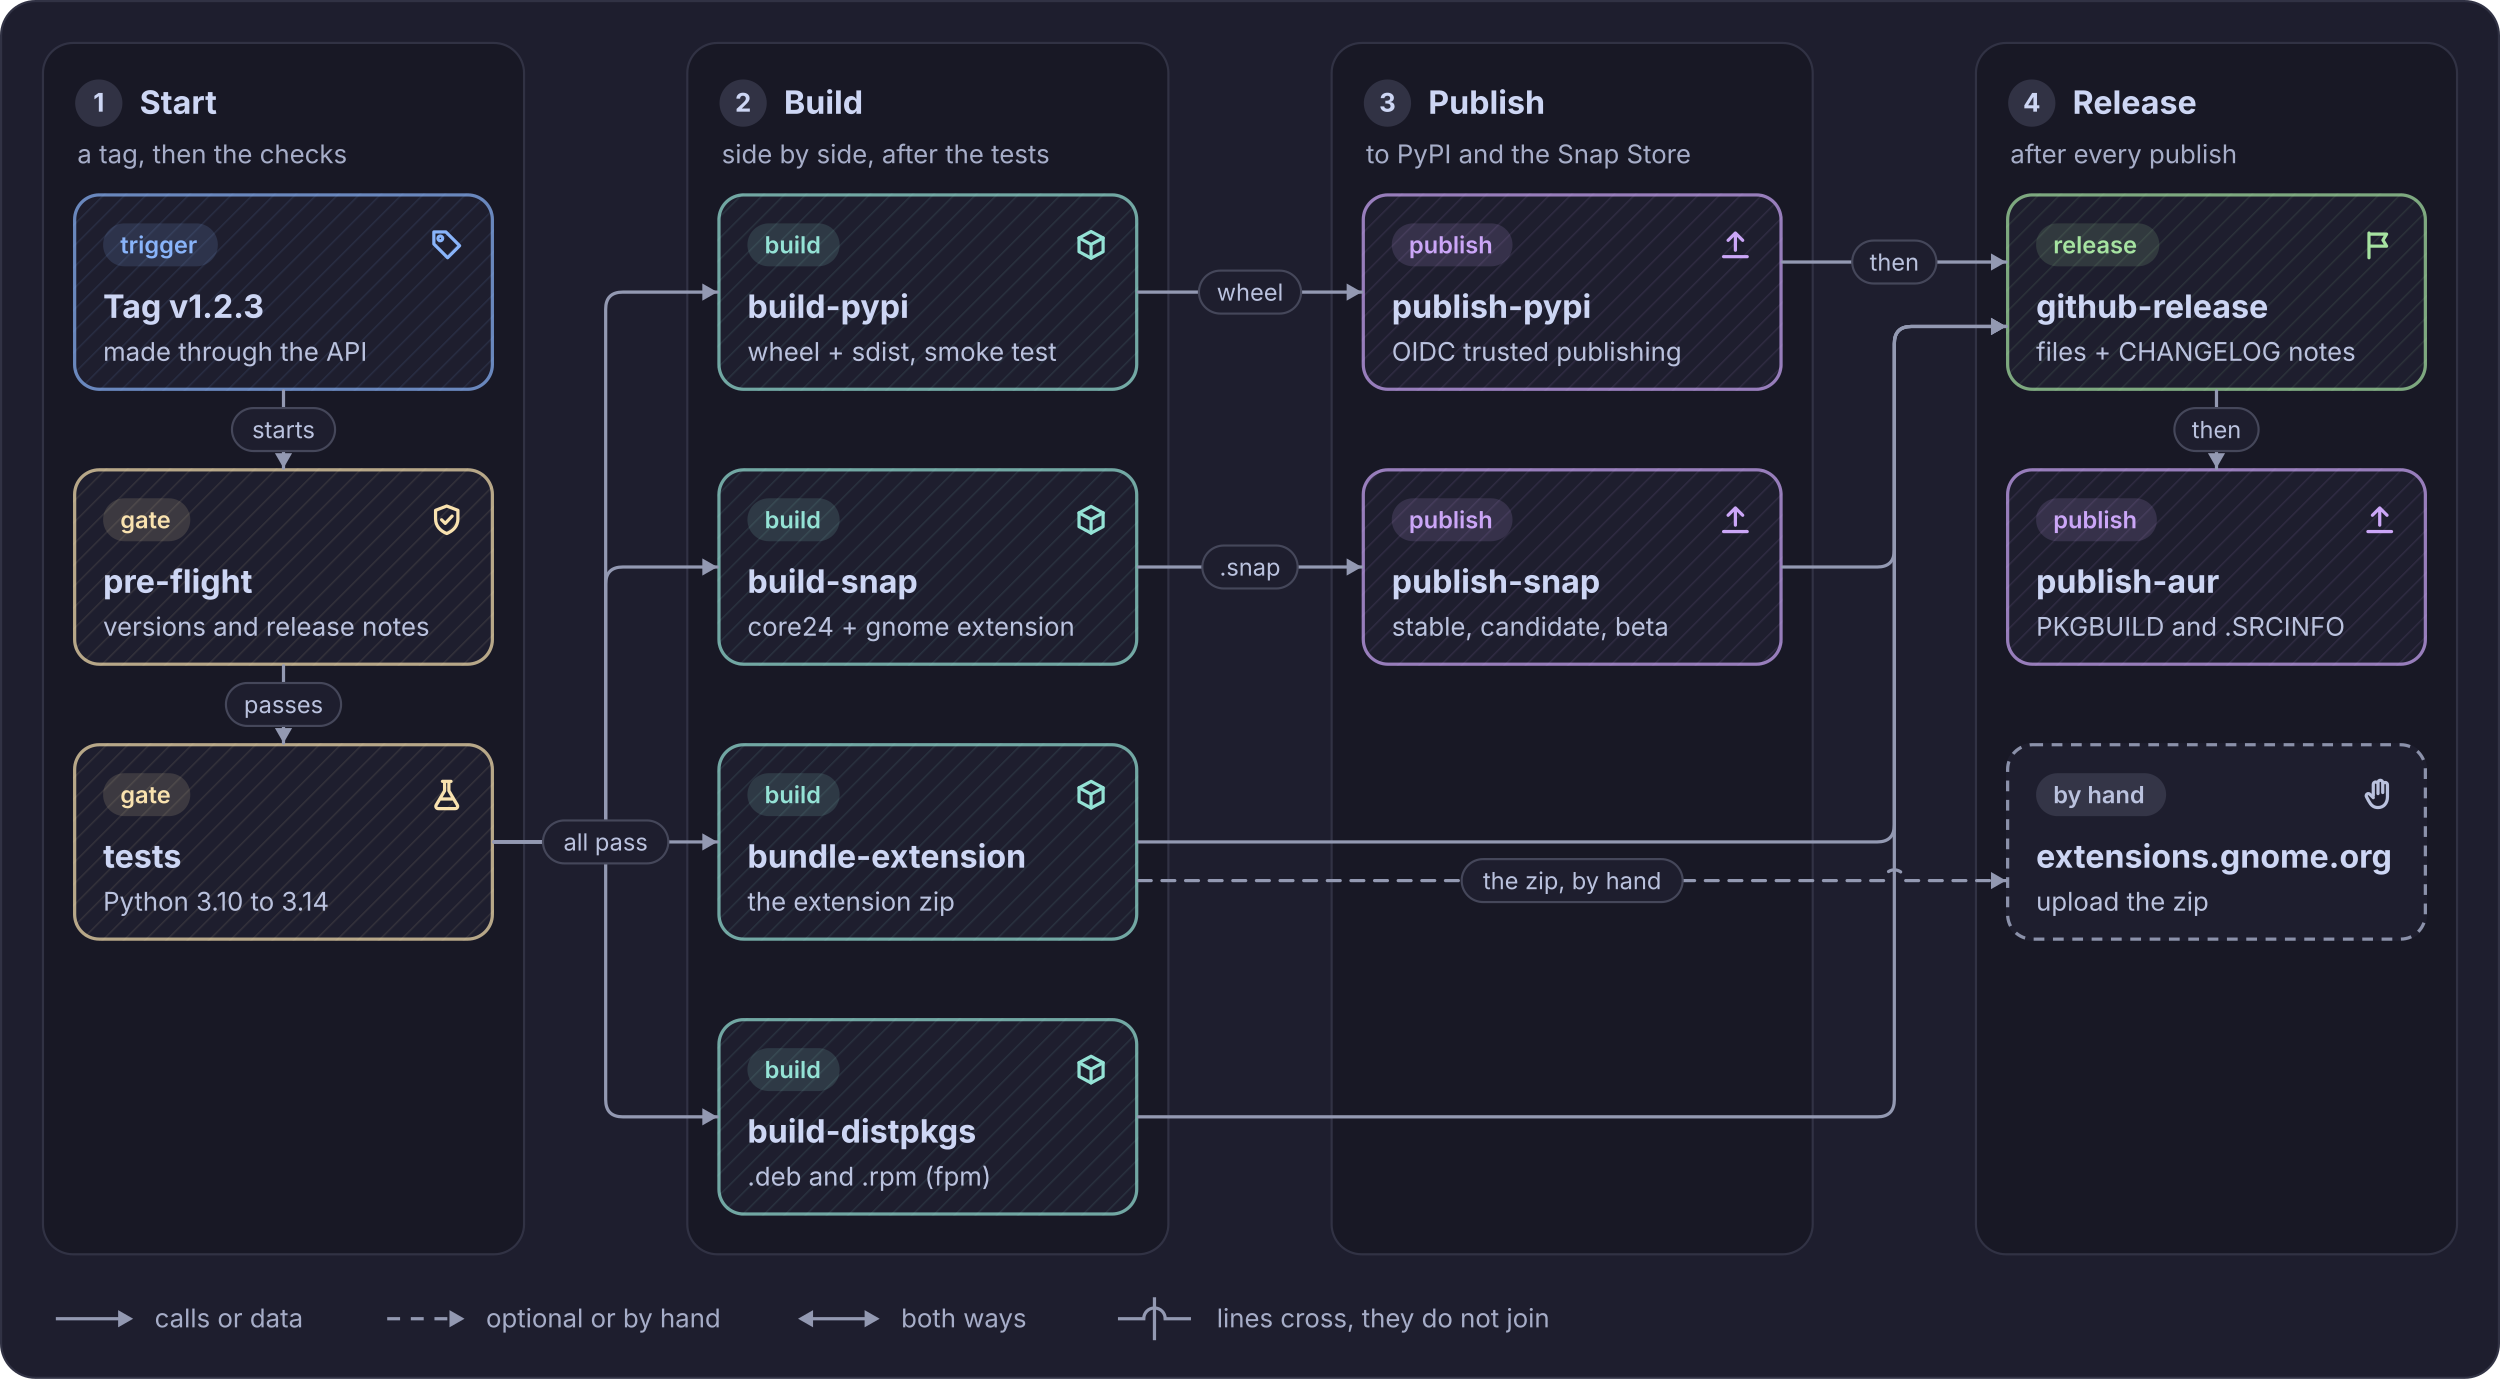
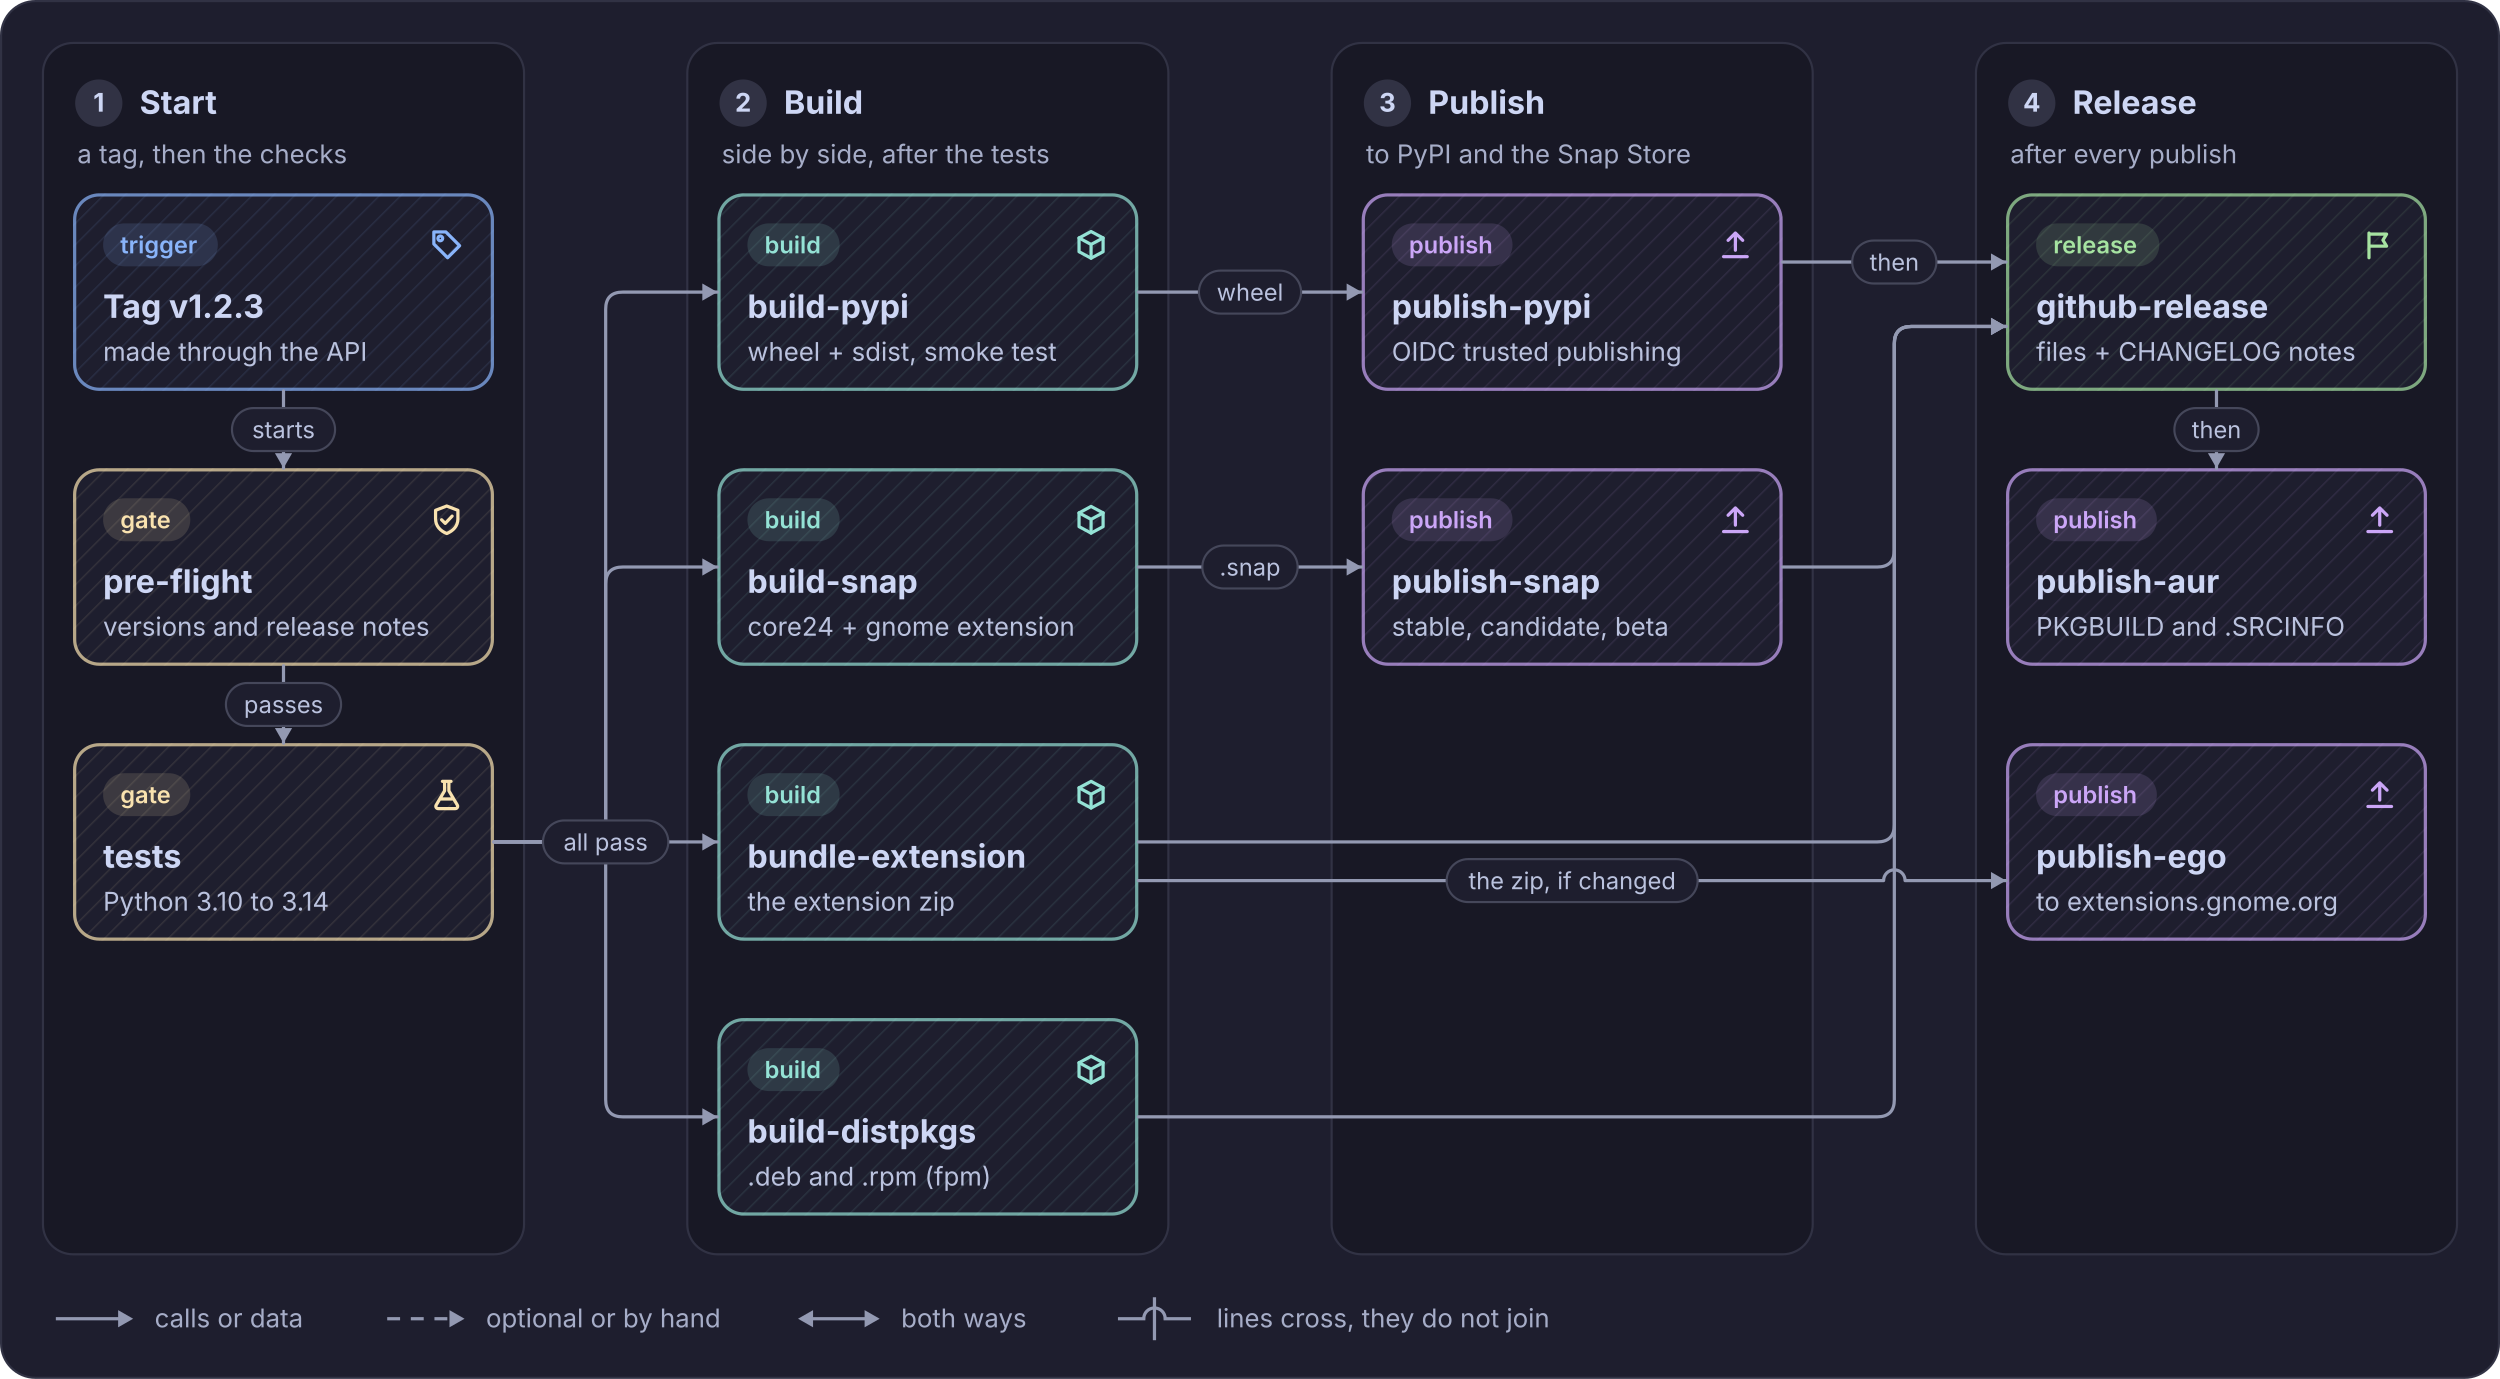
<svg xmlns="http://www.w3.org/2000/svg" viewBox="0 0 1164 642" width="1164" height="642" role="img" aria-labelledby="title desc" font-family="Inter, 'Segoe UI', -apple-system, BlinkMacSystemFont, 'Helvetica Neue', 'Noto Sans', Cantarell, Arial, sans-serif">
  <defs>
    <pattern id="hatch-amber" width="7" height="7" patternUnits="userSpaceOnUse" patternTransform="rotate(45)">
      <line x1="0" y1="0" x2="0" y2="7" stroke="#f9e2af" stroke-width="1.4" stroke-opacity="0.1" />
    </pattern>
    <pattern id="hatch-blue" width="7" height="7" patternUnits="userSpaceOnUse" patternTransform="rotate(45)">
      <line x1="0" y1="0" x2="0" y2="7" stroke="#89b4fa" stroke-width="1.4" stroke-opacity="0.1" />
-     </pattern>
-     <pattern id="hatch-gray" width="7" height="7" patternUnits="userSpaceOnUse" patternTransform="rotate(45)">
-       <line x1="0" y1="0" x2="0" y2="7" stroke="#bac2de" stroke-width="1.4" stroke-opacity="0.1" />
    </pattern>
    <pattern id="hatch-green" width="7" height="7" patternUnits="userSpaceOnUse" patternTransform="rotate(45)">
      <line x1="0" y1="0" x2="0" y2="7" stroke="#a6e3a1" stroke-width="1.4" stroke-opacity="0.1" />
    </pattern>
    <pattern id="hatch-teal" width="7" height="7" patternUnits="userSpaceOnUse" patternTransform="rotate(45)">
      <line x1="0" y1="0" x2="0" y2="7" stroke="#94e2d5" stroke-width="1.4" stroke-opacity="0.1" />
    </pattern>
    <pattern id="hatch-violet" width="7" height="7" patternUnits="userSpaceOnUse" patternTransform="rotate(45)">
      <line x1="0" y1="0" x2="0" y2="7" stroke="#cba6f7" stroke-width="1.4" stroke-opacity="0.1" />
    </pattern>
  </defs>
  <rect x="0.5" y="0.5" width="1163" height="641" rx="16" fill="#1e1e2e" stroke="#313244" />
  <rect x="20" y="20" width="224" height="564" rx="14" fill="#181825" stroke="#313244" />
  <circle cx="46" cy="48" r="11" fill="#313244" />
  <text x="46" y="52" font-size="12" font-weight="700" text-anchor="middle" fill="#cdd6f4">1</text>
  <text x="65" y="53" font-size="15" font-weight="700" fill="#cdd6f4">Start</text>
  <text x="36" y="76" font-size="12" fill="#a6adc8">a tag, then the checks</text>
  <rect x="320" y="20" width="224" height="564" rx="14" fill="#181825" stroke="#313244" />
  <circle cx="346" cy="48" r="11" fill="#313244" />
  <text x="346" y="52" font-size="12" font-weight="700" text-anchor="middle" fill="#cdd6f4">2</text>
  <text x="365" y="53" font-size="15" font-weight="700" fill="#cdd6f4">Build</text>
  <text x="336" y="76" font-size="12" fill="#a6adc8">side by side, after the tests</text>
  <rect x="620" y="20" width="224" height="564" rx="14" fill="#181825" stroke="#313244" />
  <circle cx="646" cy="48" r="11" fill="#313244" />
  <text x="646" y="52" font-size="12" font-weight="700" text-anchor="middle" fill="#cdd6f4">3</text>
  <text x="665" y="53" font-size="15" font-weight="700" fill="#cdd6f4">Publish</text>
  <text x="636" y="76" font-size="12" fill="#a6adc8">to PyPI and the Snap Store</text>
  <rect x="920" y="20" width="224" height="564" rx="14" fill="#181825" stroke="#313244" />
  <circle cx="946" cy="48" r="11" fill="#313244" />
  <text x="946" y="52" font-size="12" font-weight="700" text-anchor="middle" fill="#cdd6f4">4</text>
  <text x="965" y="53" font-size="15" font-weight="700" fill="#cdd6f4">Release</text>
  <text x="936" y="76" font-size="12" fill="#a6adc8">after every publish</text>
  <g>
    <rect x="34" y="90" width="196" height="92" rx="12" fill="#1e1e2e" />
    <rect x="34" y="90" width="196" height="92" rx="12" fill="url(#hatch-blue)" />
    <rect x="34.75" y="90.75" width="194.5" height="90.5" rx="11.5" fill="none" stroke="#89b4fa" stroke-width="1.5" stroke-opacity="0.7" />
    <rect x="48" y="104" width="53.43" height="20" rx="10" fill="#89b4fa" fill-opacity="0.14" />
    <text x="56" y="117.96" font-size="11" font-weight="600" fill="#89b4fa">trigger</text>
    <g transform="translate(200 106)" fill="none" stroke="#89b4fa" stroke-width="1.5" stroke-linecap="round" stroke-linejoin="round">
      <path d="M2 2h5.6L14 8.4 8.4 14 2 7.6z" />
      <circle cx="5" cy="5" r="1.1" />
    </g>
    <text x="48" y="148" font-size="15" font-weight="700" fill="#cdd6f4">Tag v1.2.3</text>
    <text x="48" y="168" font-size="12" fill="#bac2de">made through the API</text>
  </g>
  <g>
    <rect x="34" y="218" width="196" height="92" rx="12" fill="#1e1e2e" />
    <rect x="34" y="218" width="196" height="92" rx="12" fill="url(#hatch-amber)" />
    <rect x="34.75" y="218.75" width="194.5" height="90.5" rx="11.5" fill="none" stroke="#f9e2af" stroke-width="1.5" stroke-opacity="0.7" />
    <rect x="48" y="232" width="40.6" height="20" rx="10" fill="#f9e2af" fill-opacity="0.14" />
    <text x="56" y="245.96" font-size="11" font-weight="600" fill="#f9e2af">gate</text>
    <g transform="translate(200 234)" fill="none" stroke="#f9e2af" stroke-width="1.5" stroke-linecap="round" stroke-linejoin="round">
      <path d="M8 1.6l5.2 2v4c0 3.3-2.2 5.6-5.2 6.8C5 13.2 2.8 10.9 2.8 7.6v-4z" />
      <path d="M5.6 8l1.7 1.7 3.2-3.4" />
    </g>
    <text x="48" y="276" font-size="15" font-weight="700" fill="#cdd6f4">pre-flight</text>
    <text x="48" y="296" font-size="12" fill="#bac2de">versions and release notes</text>
  </g>
  <g>
    <rect x="34" y="346" width="196" height="92" rx="12" fill="#1e1e2e" />
    <rect x="34" y="346" width="196" height="92" rx="12" fill="url(#hatch-amber)" />
    <rect x="34.75" y="346.75" width="194.5" height="90.5" rx="11.5" fill="none" stroke="#f9e2af" stroke-width="1.5" stroke-opacity="0.7" />
    <rect x="48" y="360" width="40.6" height="20" rx="10" fill="#f9e2af" fill-opacity="0.14" />
    <text x="56" y="373.96" font-size="11" font-weight="600" fill="#f9e2af">gate</text>
    <g transform="translate(200 362)" fill="none" stroke="#f9e2af" stroke-width="1.5" stroke-linecap="round" stroke-linejoin="round">
      <path d="M6 1.8h4M7 1.8v4.4L3.1 12.8a1.1 1.1 0 0 0 1 1.7h7.8a1.1 1.1 0 0 0 1-1.7L9 6.2V1.8M4.8 10h6.4" />
    </g>
    <text x="48" y="404" font-size="15" font-weight="700" fill="#cdd6f4">tests</text>
    <text x="48" y="424" font-size="12" fill="#bac2de">Python 3.10 to 3.14</text>
  </g>
  <g>
    <rect x="334" y="90" width="196" height="92" rx="12" fill="#1e1e2e" />
    <rect x="334" y="90" width="196" height="92" rx="12" fill="url(#hatch-teal)" />
    <rect x="334.75" y="90.75" width="194.5" height="90.5" rx="11.5" fill="none" stroke="#94e2d5" stroke-width="1.5" stroke-opacity="0.7" />
    <rect x="348" y="104" width="42.93" height="20" rx="10" fill="#94e2d5" fill-opacity="0.14" />
    <text x="356" y="117.96" font-size="11" font-weight="600" fill="#94e2d5">build</text>
    <g transform="translate(500 106)" fill="none" stroke="#94e2d5" stroke-width="1.5" stroke-linecap="round" stroke-linejoin="round">
      <path d="M8 1.8l5.6 3v6.4L8 14.2l-5.6-3V4.8z" />
      <path d="M2.4 4.8L8 7.8l5.6-3M8 7.8v6.4" />
    </g>
    <text x="348" y="148" font-size="15" font-weight="700" fill="#cdd6f4">build-pypi</text>
    <text x="348" y="168" font-size="12" fill="#bac2de">wheel + sdist, smoke test</text>
  </g>
  <g>
    <rect x="334" y="218" width="196" height="92" rx="12" fill="#1e1e2e" />
    <rect x="334" y="218" width="196" height="92" rx="12" fill="url(#hatch-teal)" />
    <rect x="334.75" y="218.75" width="194.5" height="90.5" rx="11.5" fill="none" stroke="#94e2d5" stroke-width="1.5" stroke-opacity="0.7" />
    <rect x="348" y="232" width="42.93" height="20" rx="10" fill="#94e2d5" fill-opacity="0.14" />
    <text x="356" y="245.96" font-size="11" font-weight="600" fill="#94e2d5">build</text>
    <g transform="translate(500 234)" fill="none" stroke="#94e2d5" stroke-width="1.5" stroke-linecap="round" stroke-linejoin="round">
      <path d="M8 1.8l5.6 3v6.4L8 14.2l-5.6-3V4.8z" />
      <path d="M2.4 4.8L8 7.8l5.6-3M8 7.8v6.4" />
    </g>
    <text x="348" y="276" font-size="15" font-weight="700" fill="#cdd6f4">build-snap</text>
    <text x="348" y="296" font-size="12" fill="#bac2de">core24 + gnome extension</text>
  </g>
  <g>
    <rect x="334" y="346" width="196" height="92" rx="12" fill="#1e1e2e" />
    <rect x="334" y="346" width="196" height="92" rx="12" fill="url(#hatch-teal)" />
    <rect x="334.75" y="346.75" width="194.5" height="90.5" rx="11.5" fill="none" stroke="#94e2d5" stroke-width="1.5" stroke-opacity="0.7" />
    <rect x="348" y="360" width="42.93" height="20" rx="10" fill="#94e2d5" fill-opacity="0.14" />
    <text x="356" y="373.96" font-size="11" font-weight="600" fill="#94e2d5">build</text>
    <g transform="translate(500 362)" fill="none" stroke="#94e2d5" stroke-width="1.5" stroke-linecap="round" stroke-linejoin="round">
      <path d="M8 1.8l5.6 3v6.4L8 14.2l-5.6-3V4.8z" />
      <path d="M2.4 4.8L8 7.8l5.6-3M8 7.8v6.4" />
    </g>
    <text x="348" y="404" font-size="15" font-weight="700" fill="#cdd6f4">bundle-extension</text>
    <text x="348" y="424" font-size="12" fill="#bac2de">the extension zip</text>
  </g>
  <g>
    <rect x="334" y="474" width="196" height="92" rx="12" fill="#1e1e2e" />
    <rect x="334" y="474" width="196" height="92" rx="12" fill="url(#hatch-teal)" />
    <rect x="334.75" y="474.75" width="194.5" height="90.5" rx="11.5" fill="none" stroke="#94e2d5" stroke-width="1.5" stroke-opacity="0.7" />
    <rect x="348" y="488" width="42.93" height="20" rx="10" fill="#94e2d5" fill-opacity="0.14" />
    <text x="356" y="501.96" font-size="11" font-weight="600" fill="#94e2d5">build</text>
    <g transform="translate(500 490)" fill="none" stroke="#94e2d5" stroke-width="1.5" stroke-linecap="round" stroke-linejoin="round">
      <path d="M8 1.8l5.6 3v6.4L8 14.2l-5.6-3V4.8z" />
      <path d="M2.4 4.8L8 7.8l5.6-3M8 7.8v6.4" />
    </g>
    <text x="348" y="532" font-size="15" font-weight="700" fill="#cdd6f4">build-distpkgs</text>
    <text x="348" y="552" font-size="12" fill="#bac2de">.deb and .rpm (fpm)</text>
  </g>
  <g>
    <rect x="634" y="90" width="196" height="92" rx="12" fill="#1e1e2e" />
    <rect x="634" y="90" width="196" height="92" rx="12" fill="url(#hatch-violet)" />
    <rect x="634.75" y="90.75" width="194.5" height="90.5" rx="11.5" fill="none" stroke="#cba6f7" stroke-width="1.5" stroke-opacity="0.7" />
    <rect x="648" y="104" width="56.23" height="20" rx="10" fill="#cba6f7" fill-opacity="0.14" />
    <text x="656" y="117.96" font-size="11" font-weight="600" fill="#cba6f7">publish</text>
    <g transform="translate(800 106)" fill="none" stroke="#cba6f7" stroke-width="1.5" stroke-linecap="round" stroke-linejoin="round">
      <path d="M8 10.5V2.5M4.6 5.9L8 2.5l3.4 3.4M2.5 13.5h11" />
    </g>
    <text x="648" y="148" font-size="15" font-weight="700" fill="#cdd6f4">publish-pypi</text>
    <text x="648" y="168" font-size="12" fill="#bac2de">OIDC trusted publishing</text>
  </g>
  <g>
    <rect x="634" y="218" width="196" height="92" rx="12" fill="#1e1e2e" />
    <rect x="634" y="218" width="196" height="92" rx="12" fill="url(#hatch-violet)" />
    <rect x="634.75" y="218.75" width="194.5" height="90.5" rx="11.5" fill="none" stroke="#cba6f7" stroke-width="1.5" stroke-opacity="0.7" />
    <rect x="648" y="232" width="56.23" height="20" rx="10" fill="#cba6f7" fill-opacity="0.14" />
    <text x="656" y="245.96" font-size="11" font-weight="600" fill="#cba6f7">publish</text>
    <g transform="translate(800 234)" fill="none" stroke="#cba6f7" stroke-width="1.5" stroke-linecap="round" stroke-linejoin="round">
      <path d="M8 10.5V2.5M4.6 5.9L8 2.5l3.4 3.4M2.5 13.5h11" />
    </g>
    <text x="648" y="276" font-size="15" font-weight="700" fill="#cdd6f4">publish-snap</text>
    <text x="648" y="296" font-size="12" fill="#bac2de">stable, candidate, beta</text>
  </g>
  <g>
    <rect x="934" y="90" width="196" height="92" rx="12" fill="#1e1e2e" />
    <rect x="934" y="90" width="196" height="92" rx="12" fill="url(#hatch-green)" />
    <rect x="934.75" y="90.75" width="194.5" height="90.5" rx="11.5" fill="none" stroke="#a6e3a1" stroke-width="1.5" stroke-opacity="0.7" />
    <rect x="948" y="104" width="57.39" height="20" rx="10" fill="#a6e3a1" fill-opacity="0.14" />
    <text x="956" y="117.96" font-size="11" font-weight="600" fill="#a6e3a1">release</text>
    <g transform="translate(1100 106)" fill="none" stroke="#a6e3a1" stroke-width="1.5" stroke-linecap="round" stroke-linejoin="round">
      <path d="M3 14V2.5M3 3h8.2l-1.7 2.8L11.2 8.6H3" />
    </g>
    <text x="948" y="148" font-size="15" font-weight="700" fill="#cdd6f4">github-release</text>
    <text x="948" y="168" font-size="12" fill="#bac2de">files + CHANGELOG notes</text>
  </g>
  <g>
    <rect x="934" y="218" width="196" height="92" rx="12" fill="#1e1e2e" />
    <rect x="934" y="218" width="196" height="92" rx="12" fill="url(#hatch-violet)" />
    <rect x="934.75" y="218.75" width="194.5" height="90.5" rx="11.5" fill="none" stroke="#cba6f7" stroke-width="1.5" stroke-opacity="0.7" />
    <rect x="948" y="232" width="56.23" height="20" rx="10" fill="#cba6f7" fill-opacity="0.14" />
    <text x="956" y="245.96" font-size="11" font-weight="600" fill="#cba6f7">publish</text>
    <g transform="translate(1100 234)" fill="none" stroke="#cba6f7" stroke-width="1.5" stroke-linecap="round" stroke-linejoin="round">
      <path d="M8 10.5V2.5M4.6 5.9L8 2.5l3.4 3.4M2.5 13.5h11" />
    </g>
    <text x="948" y="276" font-size="15" font-weight="700" fill="#cdd6f4">publish-aur</text>
    <text x="948" y="296" font-size="12" fill="#bac2de">PKGBUILD and .SRCINFO</text>
  </g>
  <g>
    <rect x="934" y="346" width="196" height="92" rx="12" fill="#1e1e2e" />
-     <rect x="934.75" y="346.75" width="194.5" height="90.5" rx="11.5" fill="none" stroke="#bac2de" stroke-width="1.5" stroke-opacity="0.7" stroke-dasharray="5 4" />
-     <rect x="948" y="360" width="60.54" height="20" rx="10" fill="#bac2de" fill-opacity="0.14" />
-     <text x="956" y="373.96" font-size="11" font-weight="600" fill="#bac2de">by hand</text>
-     <g transform="translate(1100 362)" fill="none" stroke="#bac2de" stroke-width="1.5" stroke-linecap="round" stroke-linejoin="round">
-       <path d="M5 8.5V3.2a1.1 1.1 0 0 1 2.2 0v4.3M7.2 7V2.4a1.1 1.1 0 0 1 2.2 0V7M9.4 7V3.4a1.1 1.1 0 0 1 2.2 0V9c0 3-1.8 5-4.4 5-2.2 0-3.3-1.2-4.4-3.2L1.9 9.1a1 1 0 0 1 1.6-1.2L5 9.4" />
-     </g>
-     <text x="948" y="404" font-size="15" font-weight="700" fill="#cdd6f4">extensions.gnome.org</text>
-     <text x="948" y="424" font-size="12" fill="#bac2de">upload the zip</text>
+     <rect x="934" y="346" width="196" height="92" rx="12" fill="url(#hatch-violet)" />
+     <rect x="934.75" y="346.75" width="194.5" height="90.5" rx="11.5" fill="none" stroke="#cba6f7" stroke-width="1.5" stroke-opacity="0.7" />
+     <rect x="948" y="360" width="56.23" height="20" rx="10" fill="#cba6f7" fill-opacity="0.14" />
+     <text x="956" y="373.96" font-size="11" font-weight="600" fill="#cba6f7">publish</text>
+     <g transform="translate(1100 362)" fill="none" stroke="#cba6f7" stroke-width="1.5" stroke-linecap="round" stroke-linejoin="round">
+       <path d="M8 10.5V2.5M4.6 5.9L8 2.5l3.4 3.4M2.5 13.5h11" />
+     </g>
+     <text x="948" y="404" font-size="15" font-weight="700" fill="#cdd6f4">publish-ego</text>
+     <text x="948" y="424" font-size="12" fill="#bac2de">to extensions.gnome.org</text>
  </g>
  <path d="M132 182 L132 218" fill="none" stroke="#9399b2" stroke-width="1.5" stroke-linecap="round" stroke-linejoin="round" />
  <path d="M132 218 L128 211 L136 211 Z" fill="#9399b2" />
  <path d="M132 310 L132 346" fill="none" stroke="#9399b2" stroke-width="1.5" stroke-linecap="round" stroke-linejoin="round" />
  <path d="M132 346 L128 339 L136 339 Z" fill="#9399b2" />
  <path d="M230 392 L334 392" fill="none" stroke="#9399b2" stroke-width="1.5" stroke-linecap="round" stroke-linejoin="round" />
  <path d="M334 392 L327 388 L327 396 Z" fill="#9399b2" />
  <path d="M230 392 L274 392 Q282 392 282 384 L282 144 Q282 136 290 136 L334 136" fill="none" stroke="#9399b2" stroke-width="1.5" stroke-linecap="round" stroke-linejoin="round" />
  <path d="M334 136 L327 132 L327 140 Z" fill="#9399b2" />
  <path d="M230 392 L274 392 Q282 392 282 384 L282 272 Q282 264 290 264 L334 264" fill="none" stroke="#9399b2" stroke-width="1.5" stroke-linecap="round" stroke-linejoin="round" />
  <path d="M334 264 L327 260 L327 268 Z" fill="#9399b2" />
  <path d="M230 392 L274 392 Q282 392 282 400 L282 512 Q282 520 290 520 L334 520" fill="none" stroke="#9399b2" stroke-width="1.5" stroke-linecap="round" stroke-linejoin="round" />
  <path d="M334 520 L327 516 L327 524 Z" fill="#9399b2" />
  <path d="M530 136 L634 136" fill="none" stroke="#9399b2" stroke-width="1.5" stroke-linecap="round" stroke-linejoin="round" />
  <path d="M634 136 L627 132 L627 140 Z" fill="#9399b2" />
  <path d="M530 264 L634 264" fill="none" stroke="#9399b2" stroke-width="1.5" stroke-linecap="round" stroke-linejoin="round" />
  <path d="M634 264 L627 260 L627 268 Z" fill="#9399b2" />
  <path d="M830 122 L934 122" fill="none" stroke="#9399b2" stroke-width="1.5" stroke-linecap="round" stroke-linejoin="round" />
  <path d="M934 122 L927 118 L927 126 Z" fill="#9399b2" />
  <path d="M830 264 L874 264 Q882 264 882 256 L882 160 Q882 152 890 152 L934 152" fill="none" stroke="#9399b2" stroke-width="1.5" stroke-linecap="round" stroke-linejoin="round" />
  <path d="M934 152 L927 148 L927 156 Z" fill="#9399b2" />
  <path d="M530 392 L874 392 Q882 392 882 384 L882 160 Q882 152 890 152 L934 152" fill="none" stroke="#9399b2" stroke-width="1.5" stroke-linecap="round" stroke-linejoin="round" />
  <path d="M934 152 L927 148 L927 156 Z" fill="#9399b2" />
  <path d="M530 520 L874 520 Q882 520 882 512 L882 160 Q882 152 890 152 L934 152" fill="none" stroke="#9399b2" stroke-width="1.5" stroke-linecap="round" stroke-linejoin="round" />
  <path d="M934 152 L927 148 L927 156 Z" fill="#9399b2" />
  <path d="M1032 182 L1032 218" fill="none" stroke="#9399b2" stroke-width="1.5" stroke-linecap="round" stroke-linejoin="round" />
  <path d="M1032 218 L1028 211 L1036 211 Z" fill="#9399b2" />
-   <path d="M530 410 L877 410 A5 5 0 0 1 887 410 L934 410" fill="none" stroke="#9399b2" stroke-width="1.5" stroke-linecap="round" stroke-linejoin="round" stroke-dasharray="6 5" />
+   <path d="M530 410 L877 410 A5 5 0 0 1 887 410 L934 410" fill="none" stroke="#9399b2" stroke-width="1.5" stroke-linecap="round" stroke-linejoin="round" />
  <path d="M934 410 L927 406 L927 414 Z" fill="#9399b2" />
  <rect x="108" y="190" width="48.01" height="20" rx="10" fill="#1e1e2e" stroke="#45475a" />
  <text x="132" y="204" font-size="11" text-anchor="middle" fill="#bac2de">starts</text>
  <rect x="105.19" y="318" width="53.62" height="20" rx="10" fill="#1e1e2e" stroke="#45475a" />
  <text x="132" y="332" font-size="11" text-anchor="middle" fill="#bac2de">passes</text>
  <rect x="252.82" y="382" width="58.35" height="20" rx="10" fill="#1e1e2e" stroke="#45475a" />
  <text x="282" y="396" font-size="11" text-anchor="middle" fill="#bac2de">all pass</text>
  <rect x="558.22" y="126" width="47.57" height="20" rx="10" fill="#1e1e2e" stroke="#45475a" />
  <text x="582" y="140" font-size="11" text-anchor="middle" fill="#bac2de">wheel</text>
  <rect x="559.81" y="254" width="44.38" height="20" rx="10" fill="#1e1e2e" stroke="#45475a" />
  <text x="582" y="268" font-size="11" text-anchor="middle" fill="#bac2de">.snap</text>
  <rect x="862.39" y="112" width="39.21" height="20" rx="10" fill="#1e1e2e" stroke="#45475a" />
  <text x="882" y="126" font-size="11" text-anchor="middle" fill="#bac2de">then</text>
  <rect x="1012.39" y="190" width="39.21" height="20" rx="10" fill="#1e1e2e" stroke="#45475a" />
  <text x="1032" y="204" font-size="11" text-anchor="middle" fill="#bac2de">then</text>
-   <rect x="680.55" y="400" width="102.9" height="20" rx="10" fill="#1e1e2e" stroke="#45475a" />
-   <text x="732" y="414" font-size="11" text-anchor="middle" fill="#bac2de">the zip, by hand</text>
+   <rect x="673.56" y="400" width="116.87" height="20" rx="10" fill="#1e1e2e" stroke="#45475a" />
+   <text x="732" y="414" font-size="11" text-anchor="middle" fill="#bac2de">the zip, if changed</text>
  <path d="M26 614 L60 614" stroke="#9399b2" stroke-width="1.5" />
  <path d="M62 614 L55 610 L55 618 Z" fill="#9399b2" />
  <text x="72" y="618" font-size="12" fill="#a6adc8">calls or data</text>
  <path d="M180.28 614 L214.28 614" stroke="#9399b2" stroke-width="1.5" stroke-dasharray="6 5" />
  <path d="M216.28 614 L209.28 610 L209.28 618 Z" fill="#9399b2" />
  <text x="226.28" y="618" font-size="12" fill="#a6adc8">optional or by hand</text>
  <path d="M373.56 614 L407.56 614" stroke="#9399b2" stroke-width="1.5" />
  <path d="M409.56 614 L402.56 610 L402.56 618 Z" fill="#9399b2" />
  <path d="M371.56 614 L378.56 610 L378.56 618 Z" fill="#9399b2" />
  <text x="419.56" y="618" font-size="12" fill="#a6adc8">both ways</text>
  <path d="M520.52 614 L532.52 614 A5 5 0 0 1 542.52 614 L554.52 614" fill="none" stroke="#9399b2" stroke-width="1.5" />
  <path d="M537.52 604 L537.52 624" stroke="#9399b2" stroke-width="1.5" />
  <text x="566.52" y="618" font-size="12" fill="#a6adc8">lines cross, they do not join</text>
</svg>
